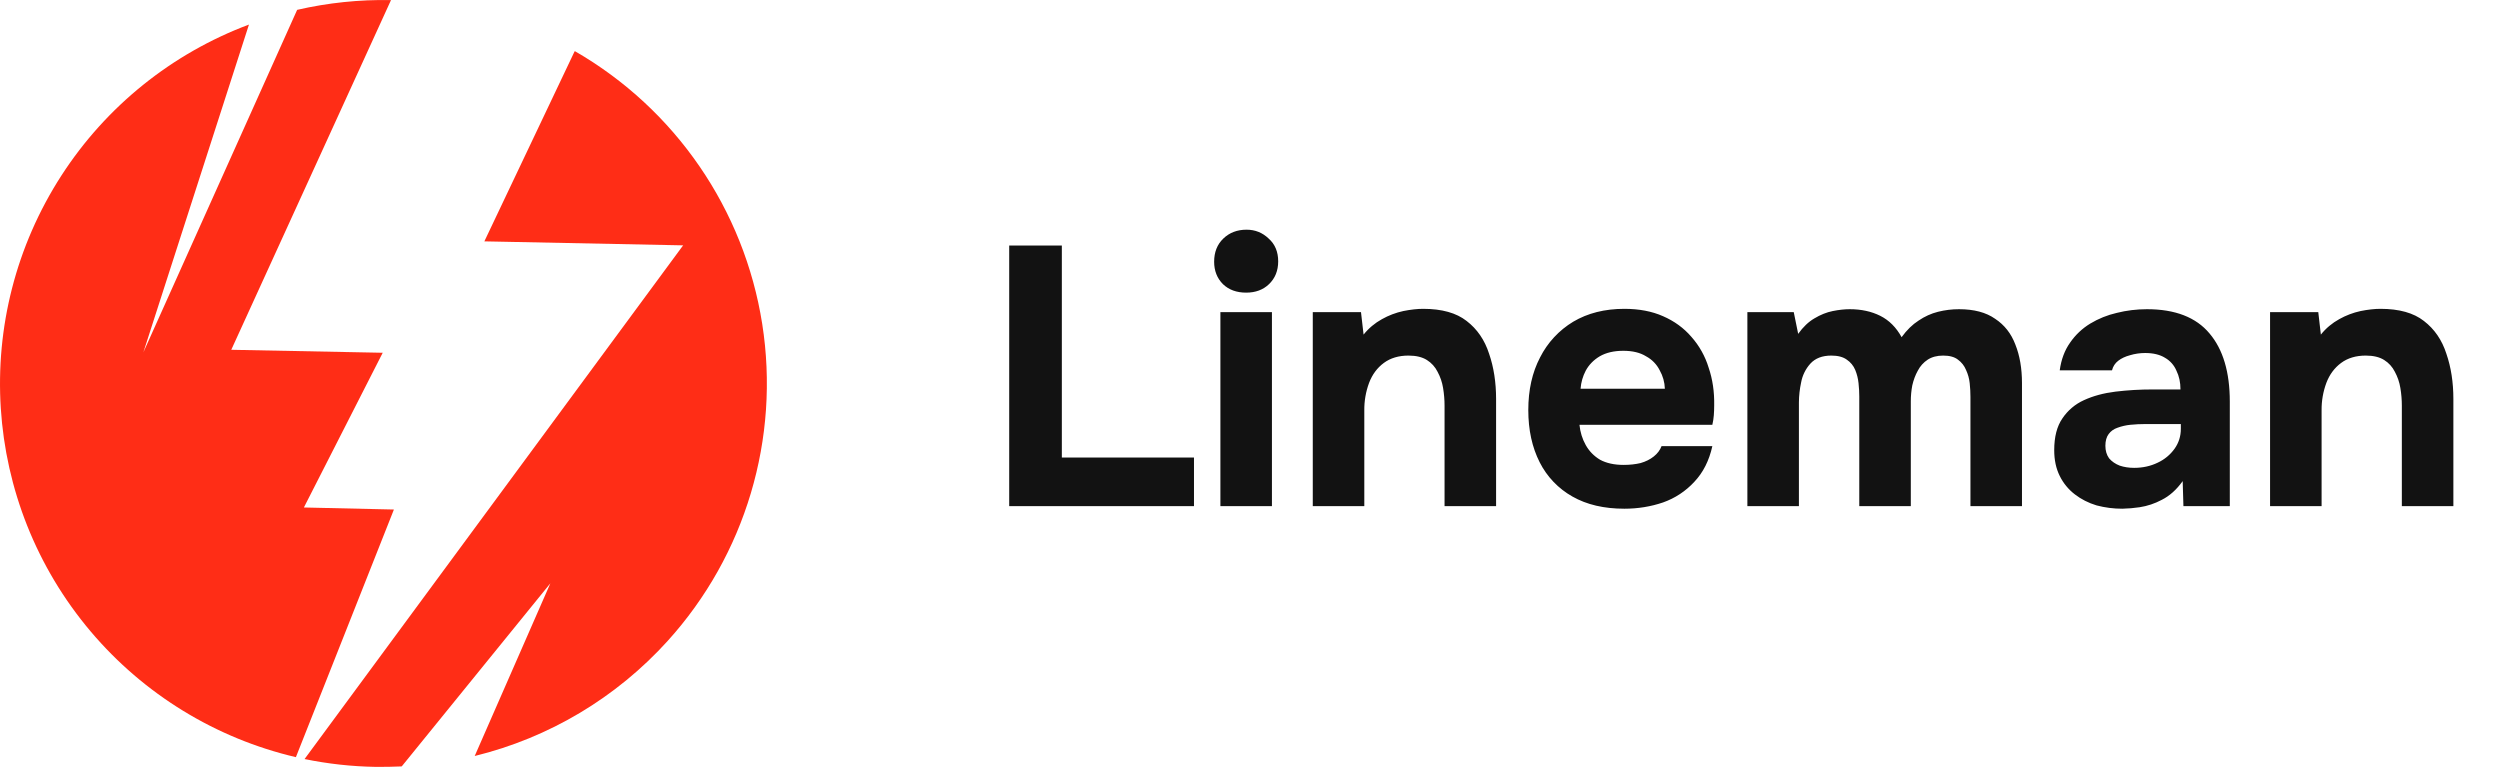
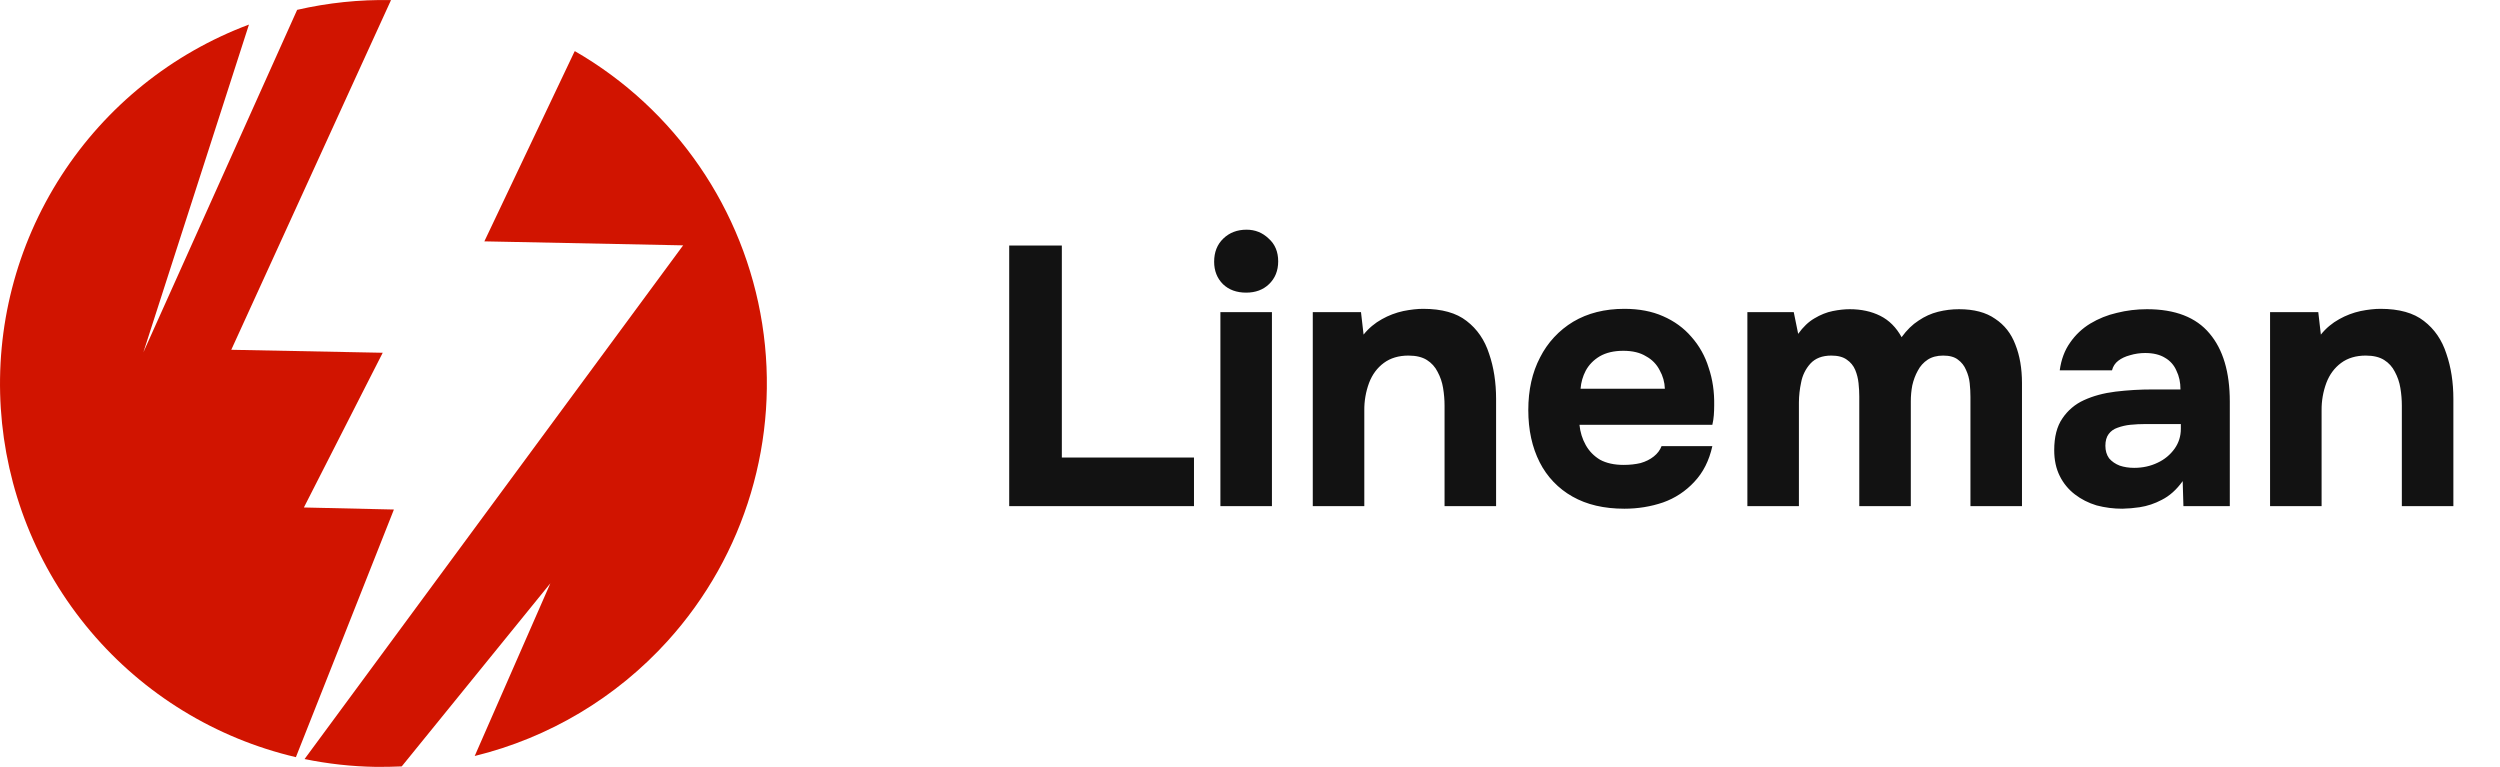
<svg xmlns="http://www.w3.org/2000/svg" width="163" height="50" fill="none" viewBox="0 0 163 50">
  <path fill="#121212" d="M65.8 33V16.008h3.432v13.824h8.616V33zm13.77 0V20.352h3.36V33zm1.68-13.92q-.936 0-1.512-.552-.576-.576-.576-1.464 0-.936.6-1.512t1.512-.576q.84 0 1.44.576.624.552.624 1.488 0 .912-.6 1.488-.576.552-1.488.552M85.593 33V20.352h3.144l.168 1.464a4 4 0 0 1 1.2-1.008 5 5 0 0 1 1.392-.528q.72-.144 1.296-.144 1.824 0 2.832.792 1.032.792 1.464 2.136.456 1.32.456 2.952V33h-3.36v-6.552q0-.576-.096-1.152a3.3 3.3 0 0 0-.36-1.056 1.9 1.9 0 0 0-.696-.768q-.456-.288-1.2-.288-.96 0-1.608.48t-.96 1.296a5 5 0 0 0-.312 1.8V33zm20.316.168q-1.992 0-3.384-.792a5.3 5.3 0 0 1-2.136-2.232q-.744-1.464-.744-3.408 0-1.968.768-3.432a5.73 5.73 0 0 1 2.16-2.328q1.416-.84 3.336-.84 1.44 0 2.52.48 1.104.48 1.848 1.344a5.4 5.4 0 0 1 1.128 2.016q.384 1.128.36 2.448 0 .336-.024.648a4 4 0 0 1-.096.624h-8.664q.072.72.408 1.32t.936.96q.624.336 1.536.336.6 0 1.104-.12.504-.144.864-.432t.504-.672h3.312q-.312 1.416-1.176 2.328a5.06 5.06 0 0 1-2.04 1.344q-1.2.408-2.52.408m-2.856-7.824h5.496a2.6 2.6 0 0 0-.336-1.2 2.1 2.1 0 0 0-.888-.912q-.576-.36-1.488-.36t-1.536.36q-.6.36-.912.936-.288.552-.336 1.176M113.929 33V20.352h3.024l.288 1.416q.48-.672 1.056-1.008.6-.36 1.2-.48t1.104-.12q1.128 0 1.992.432t1.392 1.392q.504-.696 1.104-1.08.6-.408 1.272-.576a5.6 5.6 0 0 1 1.368-.168q1.464 0 2.352.624.912.6 1.32 1.68.432 1.08.432 2.52V33h-3.36v-7.128q0-.432-.048-.888a2.7 2.7 0 0 0-.24-.864 1.55 1.55 0 0 0-.528-.672q-.336-.264-.96-.264-.6 0-1.008.264a1.9 1.9 0 0 0-.648.72q-.24.432-.36.96-.096.504-.096 1.032V33h-3.36v-7.152q0-.408-.048-.864a3.1 3.1 0 0 0-.216-.864 1.5 1.5 0 0 0-.552-.672q-.36-.264-1.008-.264-.888 0-1.368.528a2.5 2.5 0 0 0-.6 1.224 6.4 6.4 0 0 0-.144 1.296V33zm24.446.168a6.5 6.5 0 0 1-1.68-.216q-.792-.24-1.416-.72a3.4 3.4 0 0 1-.984-1.2q-.36-.72-.36-1.68 0-1.296.528-2.064a3.34 3.34 0 0 1 1.416-1.2q.888-.408 2.04-.552a20 20 0 0 1 2.424-.144h1.824q0-.696-.264-1.224a1.74 1.74 0 0 0-.744-.84q-.504-.312-1.296-.312-.504 0-.984.144-.456.12-.768.36t-.408.624h-3.408q.144-1.056.672-1.8a4.3 4.3 0 0 1 1.32-1.248 5.9 5.9 0 0 1 1.728-.696q.96-.24 1.968-.24 2.76 0 4.08 1.584 1.32 1.56 1.32 4.44V33h-3.024l-.048-1.632q-.6.84-1.368 1.224a4.5 4.5 0 0 1-1.44.48 9 9 0 0 1-1.128.096m.768-2.664q.84 0 1.536-.336a2.8 2.8 0 0 0 1.104-.912q.408-.576.408-1.296v-.312h-2.304q-.504 0-.984.048a3.4 3.4 0 0 0-.84.192q-.36.12-.576.408t-.216.768.24.816q.264.312.696.48.432.144.936.144M148.008 33V20.352h3.144l.168 1.464a4 4 0 0 1 1.2-1.008 5 5 0 0 1 1.392-.528q.72-.144 1.296-.144 1.824 0 2.832.792 1.032.792 1.464 2.136.456 1.32.456 2.952V33h-3.36v-6.552q0-.576-.096-1.152a3.3 3.3 0 0 0-.36-1.056 1.9 1.9 0 0 0-.696-.768q-.456-.288-1.2-.288-.96 0-1.608.48t-.96 1.296a5 5 0 0 0-.312 1.8V33z" />
-   <path fill="#ff2d16" d="m37.46 3.357-5.88 12.38 12.96.26L19.857 49.49c1.523.313 3.072.484 4.627.51.57 0 1.142 0 1.708-.03l9.691-11.937-4.932 11.258a25 25 0 0 0 12.58-7.502 25.012 25.012 0 0 0-6.046-38.452z" />
-   <path fill="#ff2d16" d="M19.813 33.088 24.953 23l-9.874-.194L25.494.005a25.2 25.2 0 0 0-6.12.637L9.346 22.974l6.886-21.372A25 25 0 0 0 4.01 11.436a25.02 25.02 0 0 0 1.905 29.739 25 25 0 0 0 13.377 8.192l6.391-16.146z" />
+   <path fill="#d11400" d="m37.46 3.357-5.88 12.38 12.96.26L19.857 49.49c1.523.313 3.072.484 4.627.51.57 0 1.142 0 1.708-.03l9.691-11.937-4.932 11.258a25 25 0 0 0 12.58-7.502 25.012 25.012 0 0 0-6.046-38.452z" />
+   <path fill="#d11400" d="M19.813 33.088 24.953 23l-9.874-.194L25.494.005a25.2 25.2 0 0 0-6.12.637L9.346 22.974l6.886-21.372A25 25 0 0 0 4.01 11.436a25.02 25.02 0 0 0 1.905 29.739 25 25 0 0 0 13.377 8.192l6.391-16.146z" />
</svg>
